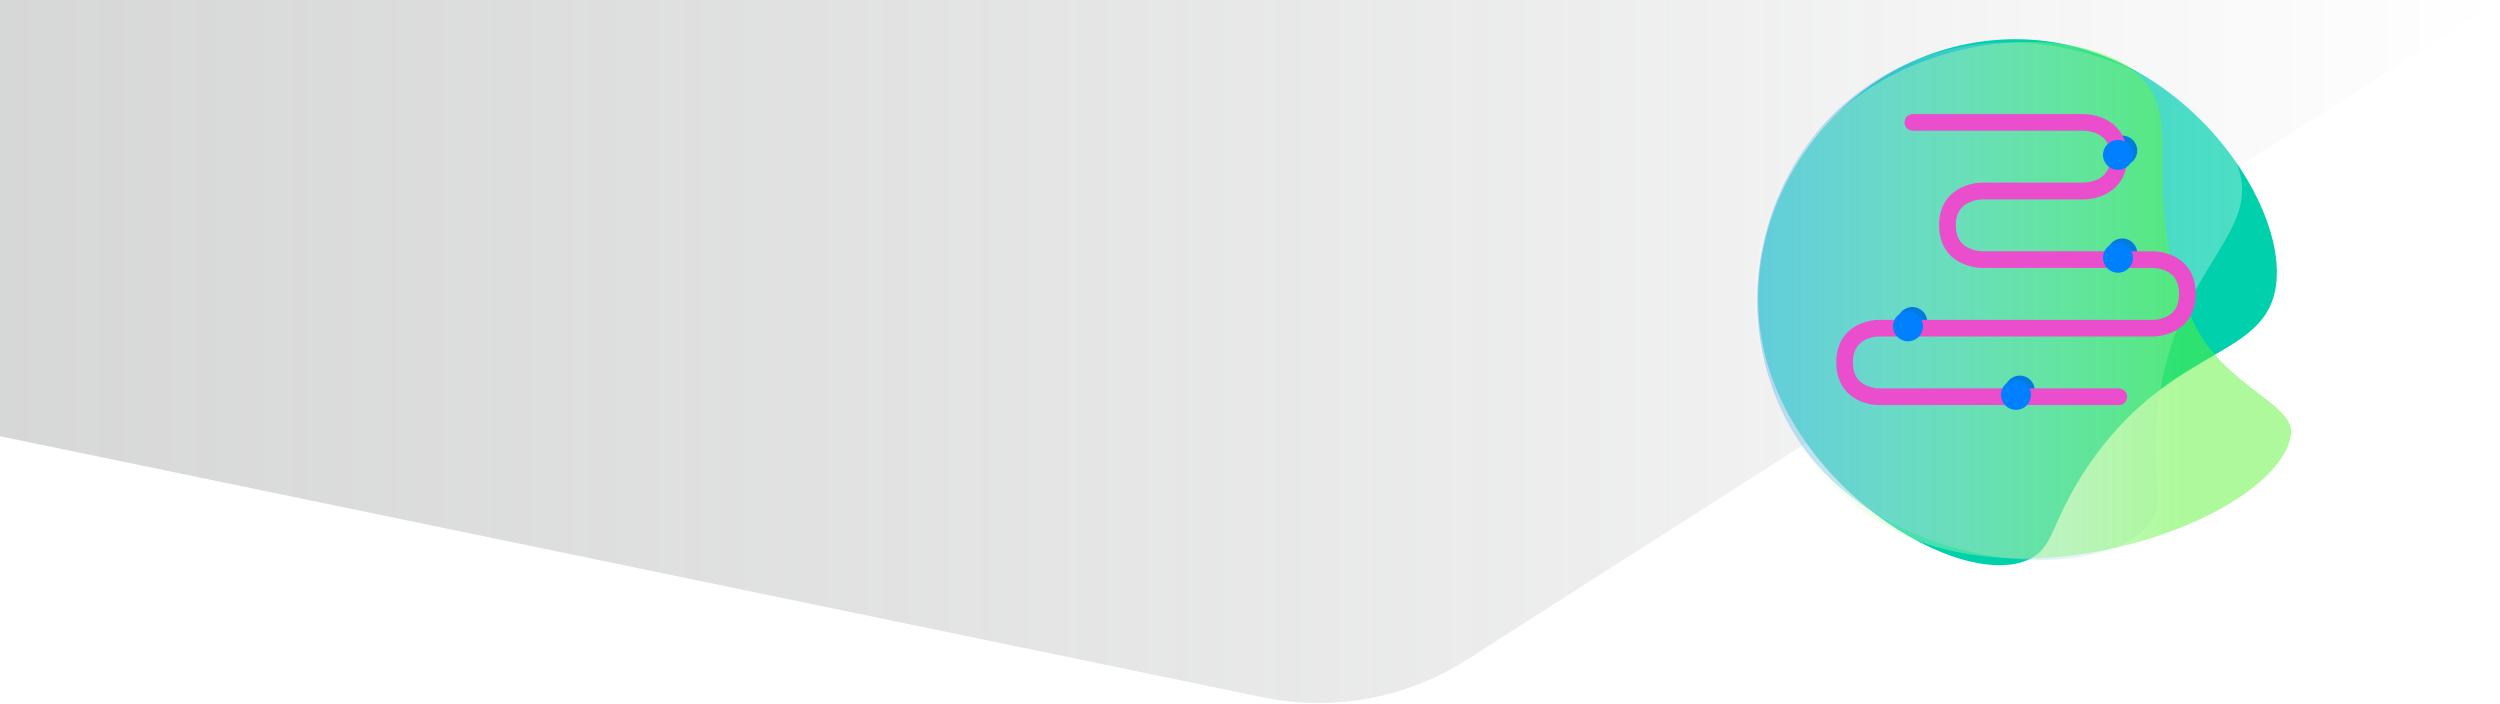
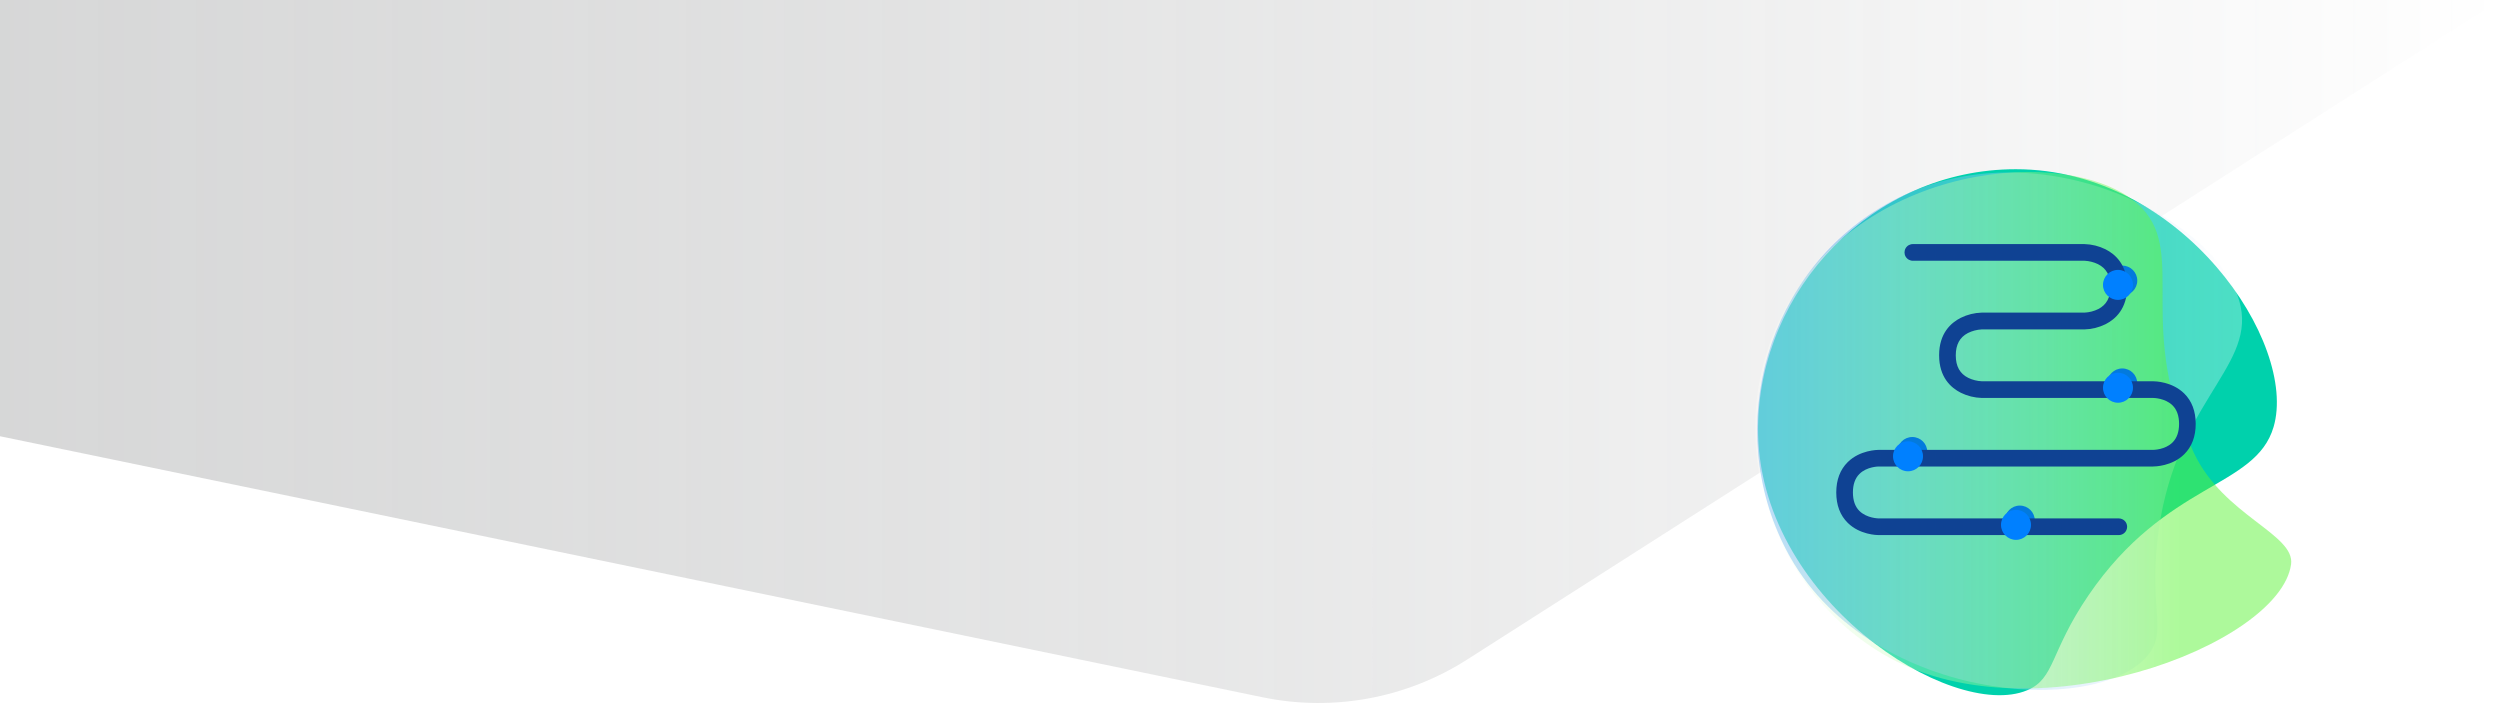
<svg xmlns="http://www.w3.org/2000/svg" id="Layer_1" data-name="Layer 1" viewBox="0 0 2000 562.4">
  <defs>
-     <style>.cls-1{fill:url(#linear-gradient);}.cls-2{fill:#00d1ac;}.cls-3{fill:url(#linear-gradient-2);}.cls-4{fill:url(#linear-gradient-3);}.cls-5{fill:#037add;}.cls-6{fill:#ea4ecd;}.cls-7{fill:#0080ff;}</style>
+     <style>.cls-1{fill:url(#linear-gradient);}.cls-2{fill:#00d1ac;}.cls-3{fill:url(#linear-gradient-2);}.cls-4{fill:url(#linear-gradient-3);}.cls-5{fill:#037add;}.cls-6{fill:#0f4293;}.cls-7{fill:#0080ff;}</style>
    <linearGradient id="linear-gradient" y1="281.2" x2="2000" y2="281.2" gradientUnits="userSpaceOnUse">
      <stop offset="0" stop-color="#797b7c" stop-opacity="0.3" />
      <stop offset="1" stop-color="#fff" stop-opacity="0.4" />
    </linearGradient>
-     <linearGradient id="linear-gradient-2" x1="1405.72" y1="240.96" x2="1793.66" y2="240.96" gradientUnits="userSpaceOnUse">
+     <linearGradient id="linear-gradient-2" x1="1405.72" y1="344.96" x2="1793.66" y2="344.96" gradientUnits="userSpaceOnUse">
      <stop offset="0" stop-color="#3a9ced" stop-opacity="0.5" />
      <stop offset="1" stop-color="#fff" stop-opacity="0.3" />
    </linearGradient>
-     <linearGradient id="linear-gradient-3" x1="1404.17" y1="240.16" x2="1833" y2="240.16" gradientUnits="userSpaceOnUse">
+     <linearGradient id="linear-gradient-3" x1="1404.17" y1="344.16" x2="1833" y2="344.16" gradientUnits="userSpaceOnUse">
      <stop offset="0" stop-color="#fff" stop-opacity="0.3" />
      <stop offset="0.79" stop-color="#5cf437" stop-opacity="0.5" />
    </linearGradient>
  </defs>
  <path class="cls-1" d="M0,349,1010.07,557.82a220.87,220.87,0,0,0,163.61-30.15L2000,0H0Z" />
-   <path class="cls-2" d="M1818.86,237.58c-14.53,49.24-85.72,43.46-147.94,134.48-31.24,45.72-26.7,66.81-49.31,76.21-60.31,25.09-216.61-73.63-215.17-210.69,1.15-110.26,92-206.21,206.21-206.21C1745.94,31.37,1838.54,170.87,1818.86,237.58Z" />
-   <path class="cls-3" d="M1792.53,141.22c10.48,50.25-55,78.81-66.78,188.44-5.93,55,8,71.49-7.43,90.46-41.29,50.63-225.68,37.52-289.21-83.94C1378,238.47,1412.69,111,1513.34,57,1630.8-6,1778.34,73.13,1792.53,141.22Z" />
-   <path class="cls-4" d="M1713.88,62.85c35.15,37.42-5.81,95.93,41.29,195.61,23.66,50.07,81,64.75,77.69,89C1824,412.2,1623,489.23,1505.47,418.73,1410.91,362,1374,235.14,1431.73,136.58,1499.09,21.56,1666.26,12.15,1713.88,62.85Z" />
-   <circle class="cls-5" cx="1615.85" cy="312.46" r="12" />
-   <circle class="cls-5" cx="1529.84" cy="257.61" r="12" />
-   <circle class="cls-5" cx="1697.82" cy="202.76" r="12" />
-   <circle class="cls-5" cx="1697.82" cy="120.48" r="12" />
-   <path class="cls-6" d="M1503.07,324.08c-1.56,0-15.23-.28-24.85-9.77-6.11-6-9.21-14.21-9.21-24.33s3.1-18.3,9.21-24.32c9.72-9.59,23.59-9.77,24.89-9.77H1722.6c.05,0,9.53,0,15.49-6,3.43-3.42,5.17-8.39,5.17-14.77s-1.74-11.34-5.17-14.76c-5.95-5.94-15.39-6-15.53-6H1585.38a40.44,40.44,0,0,1-16.7-4.14c-7.93-4-17.39-12.38-17.39-30s9.46-26,17.39-30a40.53,40.53,0,0,1,16.7-4.13h82.27a27.64,27.64,0,0,0,11.08-2.9c6.51-3.4,9.68-9.24,9.68-17.86s-3.28-14.66-10-18a28,28,0,0,0-10.73-2.73H1530.53a6.67,6.67,0,1,1,0-13.33h137.12a40.53,40.53,0,0,1,16.7,4.13c7.93,4,17.39,12.39,17.39,30s-9.46,26-17.39,30a40.35,40.35,0,0,1-16.7,4.13h-82.27a28,28,0,0,0-11.07,2.9c-6.52,3.41-9.69,9.25-9.69,17.86,0,8.77,3.28,14.67,10,18a27.91,27.91,0,0,0,10.73,2.72h137.16c1.55,0,15.23.28,24.85,9.77,6.11,6,9.2,14.21,9.2,24.32s-3.09,18.3-9.2,24.33c-9.72,9.59-23.57,9.77-24.9,9.77H1503c-.06,0-9.54,0-15.5,6-3.43,3.42-5.17,8.39-5.17,14.76s1.74,11.35,5.17,14.77c6,5.94,15.39,6,15.53,6h192a6.67,6.67,0,0,1,0,13.34h-192Z" />
-   <circle class="cls-7" cx="1694.39" cy="123.91" r="12" />
-   <circle class="cls-7" cx="1694.39" cy="206.19" r="12" />
-   <circle class="cls-7" cx="1526.41" cy="261.04" r="12" />
-   <circle class="cls-7" cx="1612.8" cy="315.89" r="12" />
+   <path class="cls-2" d="M1818.86,341.58c-14.53,49.24-85.72,43.46-147.94,134.48-31.24,45.72-26.7,66.81-49.31,76.21-60.31,25.09-216.61-73.63-215.17-210.69,1.15-110.26,92-206.21,206.21-206.21C1745.94,135.37,1838.54,274.87,1818.86,341.58Z" />
+   <path class="cls-3" d="M1792.53,245.22c10.48,50.25-55,78.81-66.78,188.44-5.93,55,8,71.49-7.43,90.46-41.29,50.63-225.68,37.52-289.21-83.94C1378,342.47,1412.69,215,1513.34,161,1630.8,98,1778.34,177.13,1792.53,245.22Z" />
+   <path class="cls-4" d="M1713.88,166.85c35.15,37.42-5.81,95.93,41.29,195.61,23.66,50.07,81,64.75,77.69,89C1824,516.2,1623,593.23,1505.47,522.73,1410.91,466,1374,339.14,1431.73,240.58,1499.09,125.56,1666.26,116.15,1713.88,166.85Z" />
+   <circle class="cls-5" cx="1615.85" cy="416.46" r="12" />
+   <circle class="cls-5" cx="1529.84" cy="361.61" r="12" />
+   <circle class="cls-5" cx="1697.82" cy="306.76" r="12" />
+   <circle class="cls-5" cx="1697.82" cy="224.48" r="12" />
+   <path class="cls-6" d="M1503.07,428.08c-1.56,0-15.23-.28-24.85-9.77-6.11-6-9.21-14.21-9.21-24.33s3.1-18.3,9.21-24.32c9.72-9.59,23.59-9.77,24.89-9.77H1722.6c.05,0,9.53,0,15.49-6,3.43-3.42,5.17-8.39,5.17-14.77s-1.74-11.34-5.17-14.76c-5.95-5.94-15.39-6-15.53-6H1585.38a40.44,40.44,0,0,1-16.7-4.14c-7.93-4-17.39-12.38-17.39-30s9.46-26,17.39-30a40.53,40.53,0,0,1,16.7-4.13h82.27a27.64,27.64,0,0,0,11.08-2.9c6.51-3.4,9.68-9.24,9.68-17.86s-3.28-14.66-10-18a28,28,0,0,0-10.73-2.73H1530.53a6.67,6.67,0,1,1,0-13.33h137.12a40.53,40.53,0,0,1,16.7,4.13c7.93,4,17.39,12.39,17.39,30s-9.46,26-17.39,30a40.35,40.35,0,0,1-16.7,4.13h-82.27a28,28,0,0,0-11.07,2.9c-6.52,3.41-9.69,9.25-9.69,17.86,0,8.77,3.28,14.67,10,18a27.91,27.91,0,0,0,10.73,2.72h137.16c1.55,0,15.23.28,24.85,9.77,6.11,6,9.2,14.21,9.2,24.32s-3.09,18.3-9.2,24.33c-9.72,9.59-23.57,9.77-24.9,9.77H1503c-.06,0-9.54,0-15.5,6-3.43,3.42-5.17,8.39-5.17,14.76s1.74,11.35,5.17,14.77c6,5.94,15.39,6,15.53,6h192a6.67,6.67,0,0,1,0,13.34h-192Z" />
+   <circle class="cls-7" cx="1694.39" cy="227.91" r="12" />
+   <circle class="cls-7" cx="1694.39" cy="310.19" r="12" />
+   <circle class="cls-7" cx="1526.41" cy="365.04" r="12" />
+   <circle class="cls-7" cx="1612.8" cy="419.89" r="12" />
</svg>
